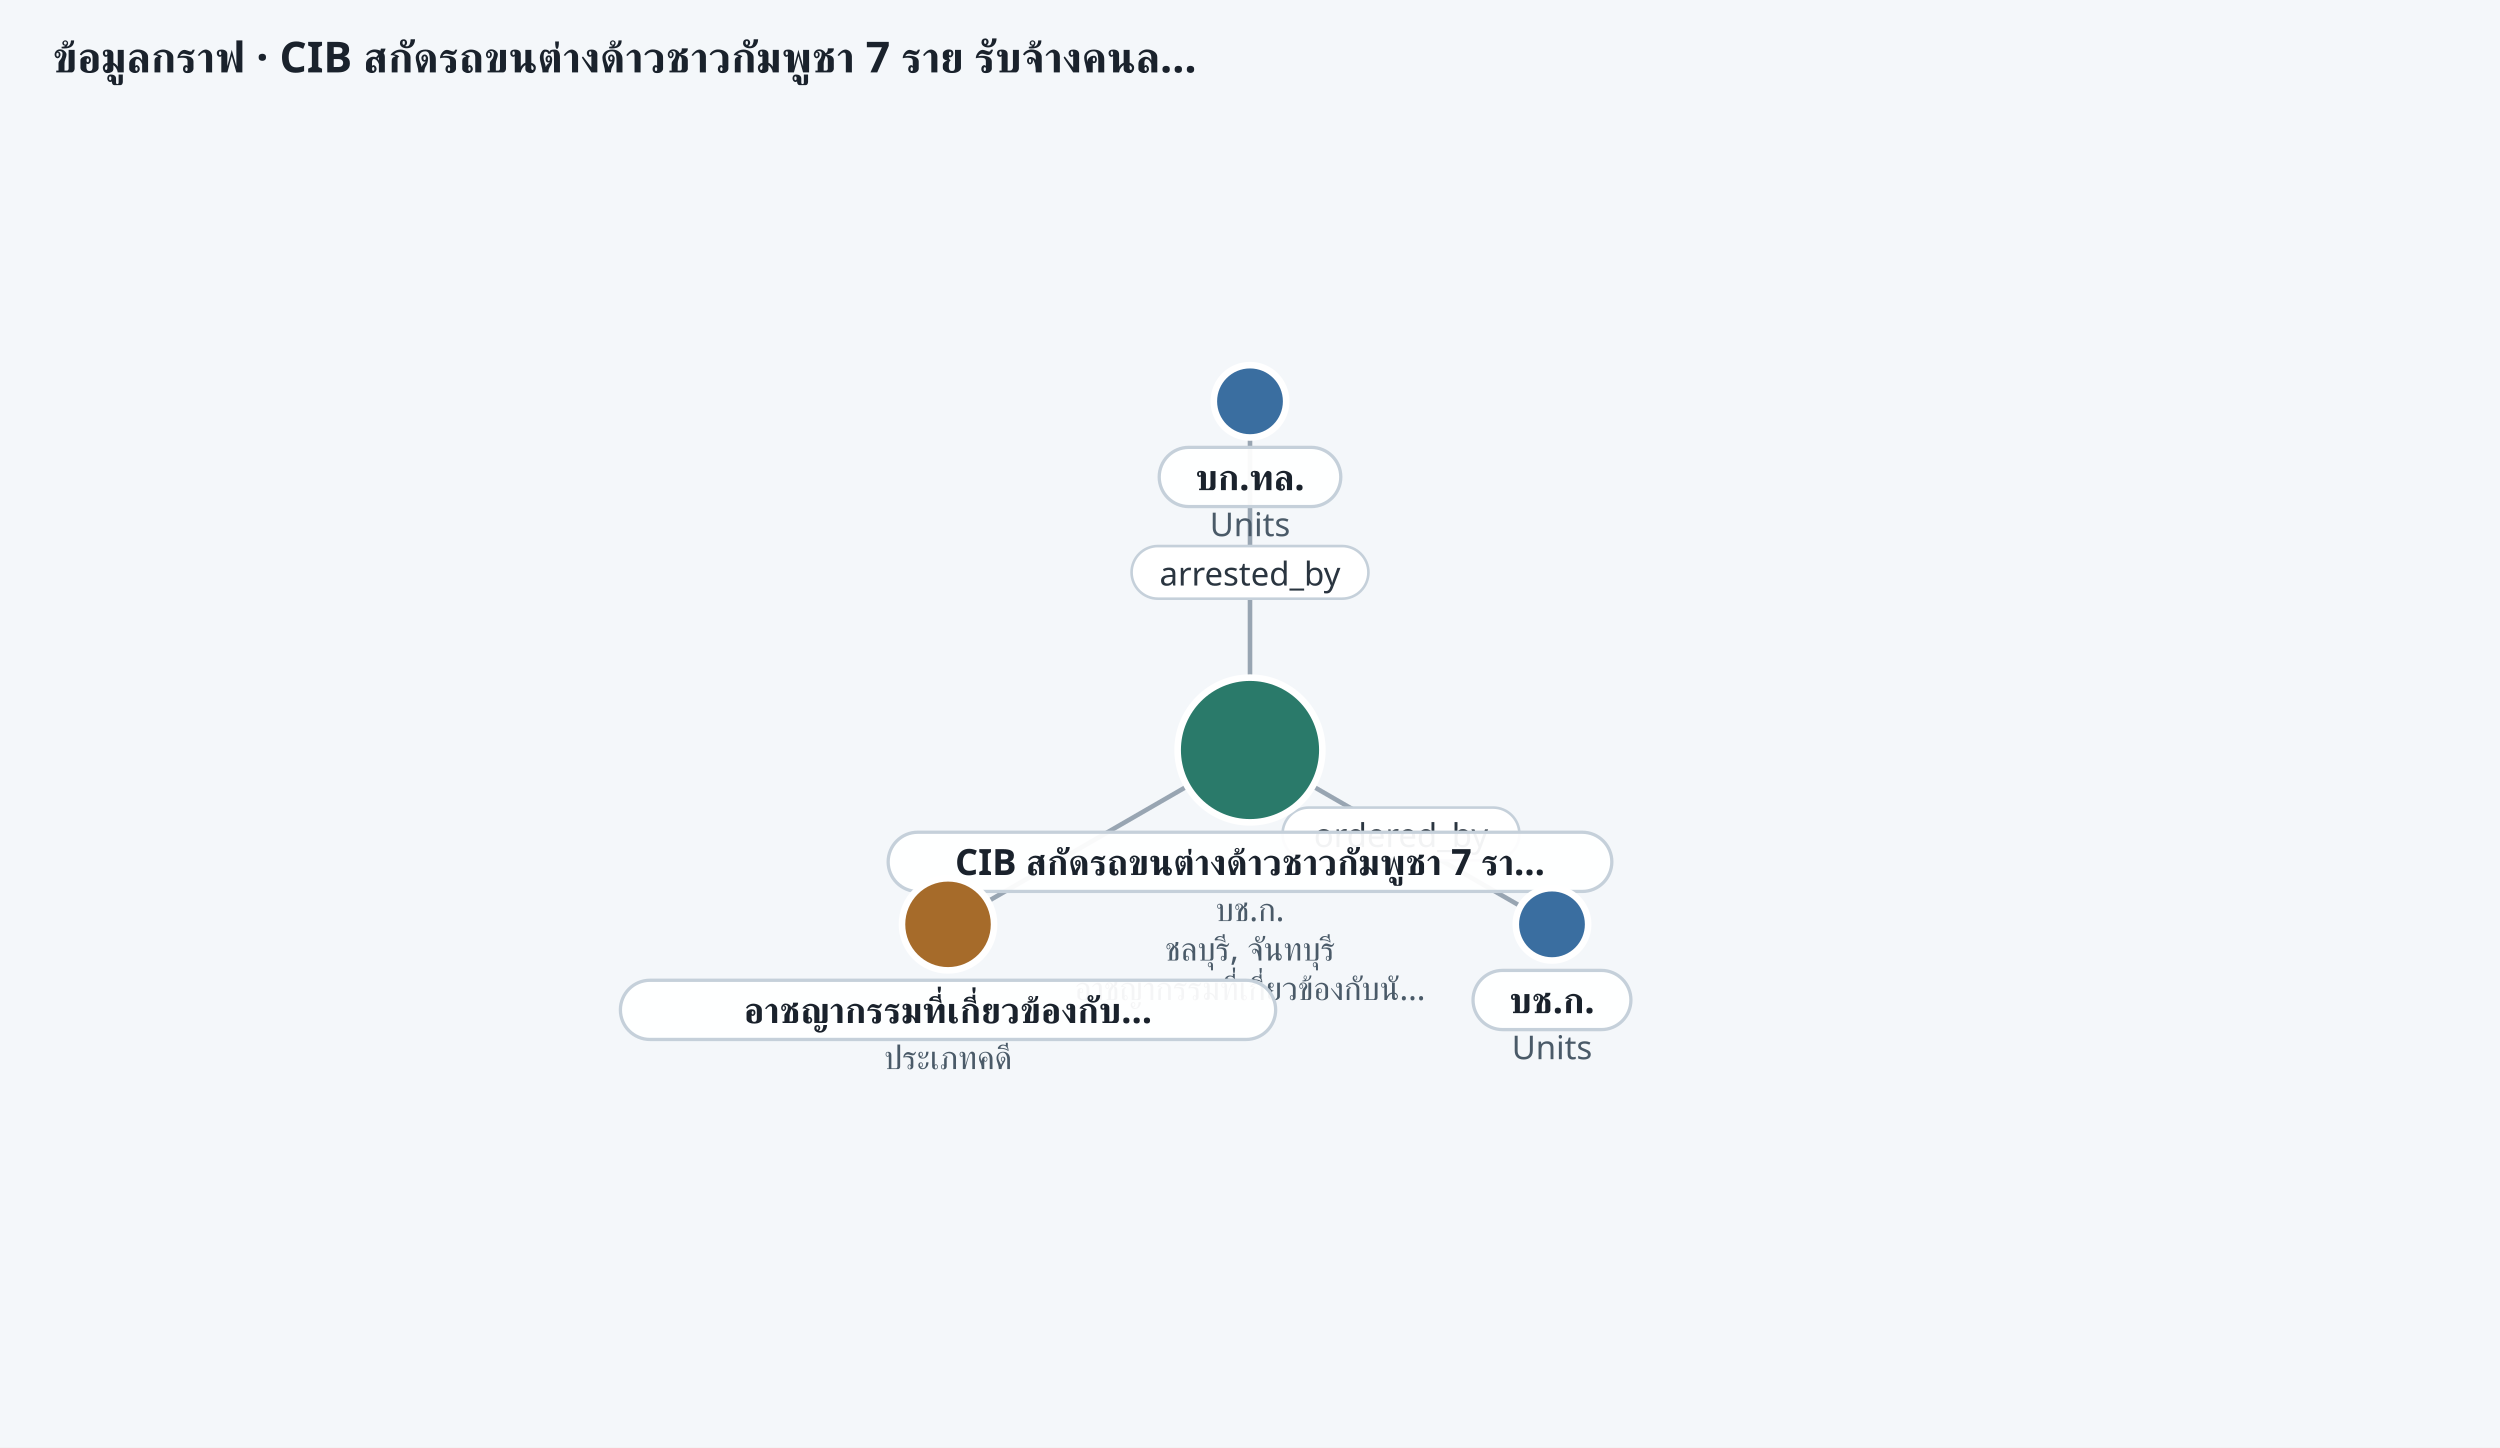
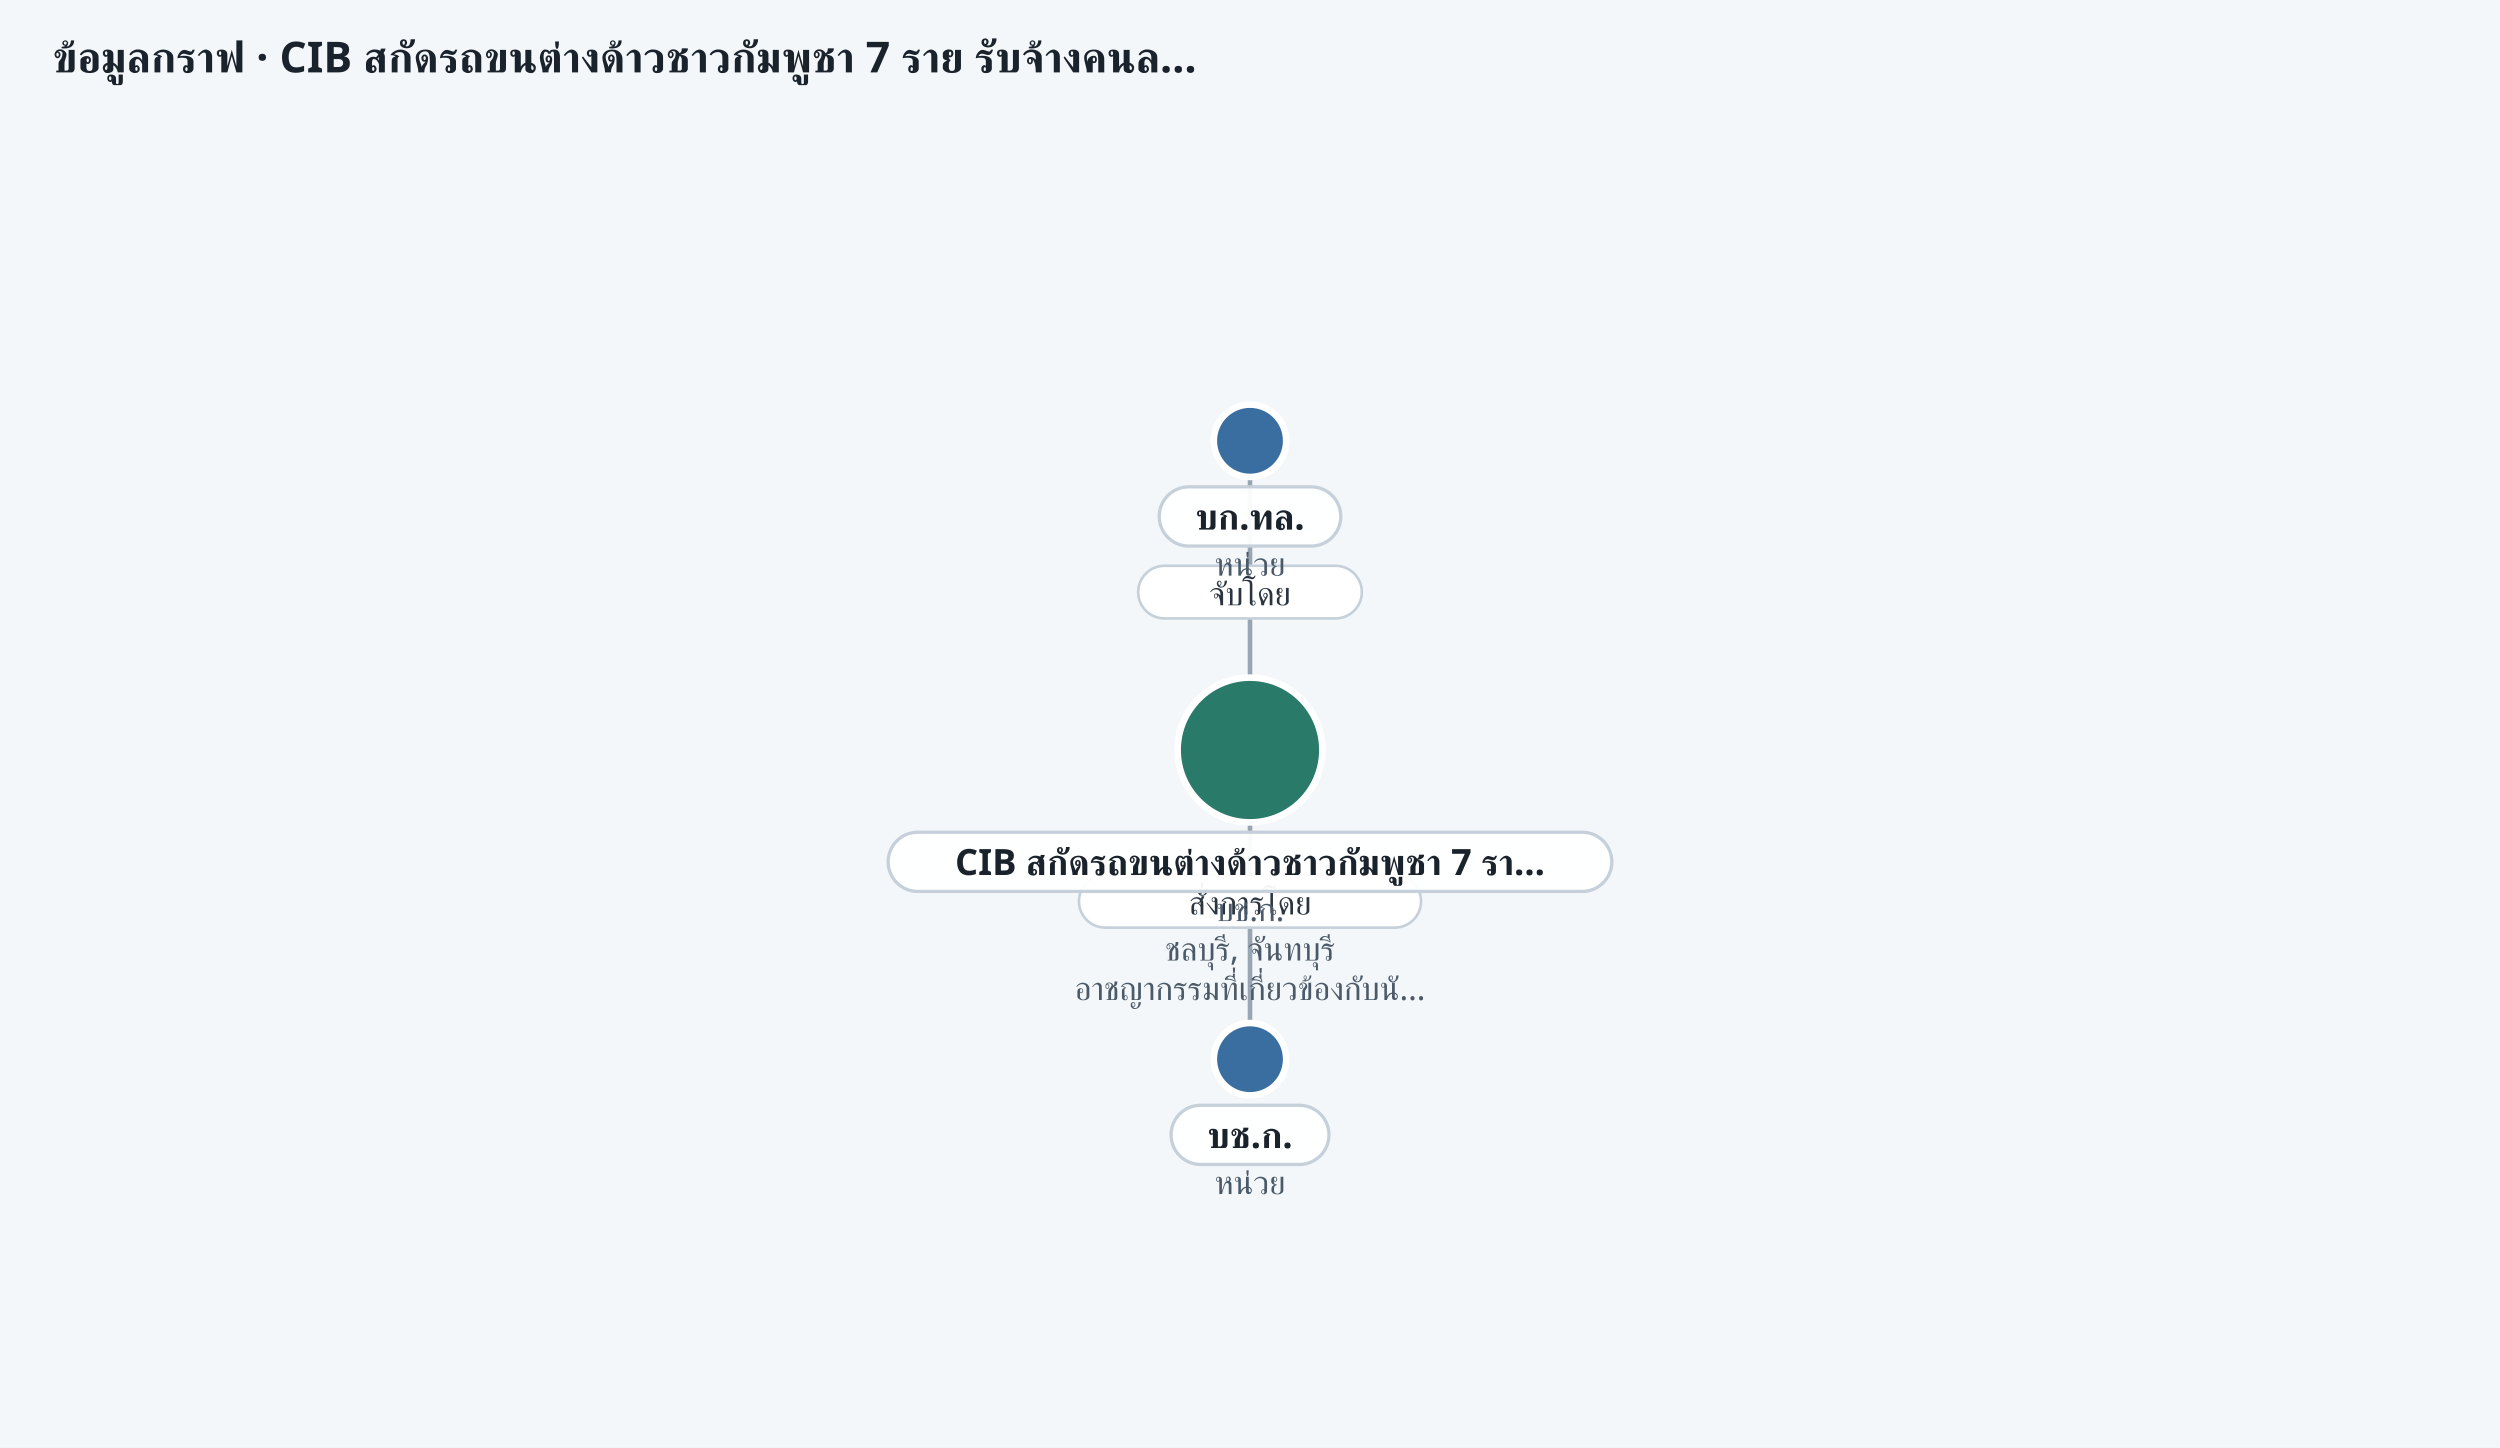
<svg xmlns="http://www.w3.org/2000/svg" width="760" height="440" viewBox="0 0 760 440" role="img" aria-label="ego graph 20261023-tourist-03">
  <rect width="100%" height="100%" fill="#f4f7fa" />
  <text x="16" y="22" font-size="13" font-weight="700" fill="#1a222c" font-family="Sarabun, Anuphan, sans-serif">ข้อมูลกราฟ · CIB สกัดรถขนต่างด้าวชาวกัมพูชา 7 ราย รับจ้างคนล…</text>
-   <line x1="380.0" y1="228.0" x2="380.0" y2="122.0" stroke="#7a8a9a" stroke-width="1.4" opacity="0.75" />
-   <rect x="344.0" y="166.0" width="72" height="16" rx="8" fill="#fff" stroke="#c5d0da" stroke-width="0.8" />
-   <text x="380.0" y="178.0" text-anchor="middle" font-size="10" fill="#2a3540" font-family="Sarabun, Anuphan, sans-serif">arrested_by</text>
-   <line x1="380.0" y1="228.0" x2="471.8" y2="281.0" stroke="#7a8a9a" stroke-width="1.4" opacity="0.75" />
-   <rect x="389.9" y="245.5" width="72" height="16" rx="8" fill="#fff" stroke="#c5d0da" stroke-width="0.8" />
-   <text x="425.9" y="257.5" text-anchor="middle" font-size="10" fill="#2a3540" font-family="Sarabun, Anuphan, sans-serif">ordered_by</text>
-   <line x1="380.0" y1="228.0" x2="288.2" y2="281.0" stroke="#7a8a9a" stroke-width="1.4" opacity="0.75" />
+   <line x1="380.0" y1="228.0" x2="380.0" y2="134.0" stroke="#7a8a9a" stroke-width="1.4" opacity="0.75" />
+   <rect x="346.0" y="172.0" width="68.0" height="16" rx="8" fill="#fff" stroke="#c5d0da" stroke-width="0.8" />
+   <text x="380.0" y="184.0" text-anchor="middle" font-size="10" fill="#2a3540" font-family="Sarabun, Anuphan, sans-serif">จับโดย</text>
+   <line x1="380.0" y1="228.0" x2="380.0" y2="322.0" stroke="#7a8a9a" stroke-width="1.4" opacity="0.75" />
+   <rect x="328.0" y="266.0" width="104.0" height="16" rx="8" fill="#fff" stroke="#c5d0da" stroke-width="0.8" />
+   <text x="380.0" y="278.0" text-anchor="middle" font-size="10" fill="#2a3540" font-family="Sarabun, Anuphan, sans-serif">สั่งการโดย</text>
  <circle cx="380.0" cy="228.0" r="22" fill="#2a7a6a" stroke="#fff" stroke-width="2" />
  <rect x="270.0" y="253.0" width="220.0" height="18" rx="9" fill="rgba(255,255,255,0.94)" stroke="#c5d0da" />
  <text x="380.0" y="266.0" text-anchor="middle" font-size="11" font-weight="600" fill="#1a222c" font-family="Sarabun, Anuphan, sans-serif">CIB สกัดรถขนต่างด้าวชาวกัมพูชา 7 รา…</text>
  <text x="380.0" y="280.0" text-anchor="middle" font-size="10" fill="#4a5a68" font-family="Sarabun, Anuphan, sans-serif">บช.ก.</text>
  <text x="380.0" y="292.0" text-anchor="middle" font-size="10" fill="#4a5a68" font-family="Sarabun, Anuphan, sans-serif">ชลบุรี, จันทบุรี</text>
  <text x="380.0" y="304.0" text-anchor="middle" font-size="10" fill="#4a5a68" font-family="Sarabun, Anuphan, sans-serif">อาชญากรรมที่เกี่ยวข้องกับนั…</text>
-   <circle cx="380.0" cy="122.0" r="11" fill="#3a6ea0" stroke="#fff" stroke-width="2" />
-   <rect x="352.4" y="136.0" width="55.2" height="18" rx="9" fill="rgba(255,255,255,0.94)" stroke="#c5d0da" />
-   <text x="380.0" y="149.0" text-anchor="middle" font-size="11" font-weight="600" fill="#1a222c" font-family="Sarabun, Anuphan, sans-serif">บก.ทล.</text>
-   <text x="380.0" y="163.0" text-anchor="middle" font-size="10" fill="#4a5a68" font-family="Sarabun, Anuphan, sans-serif">Units</text>
-   <circle cx="471.8" cy="281.0" r="11" fill="#3a6ea0" stroke="#fff" stroke-width="2" />
-   <rect x="447.8" y="295.0" width="48.0" height="18" rx="9" fill="rgba(255,255,255,0.94)" stroke="#c5d0da" />
-   <text x="471.8" y="308.0" text-anchor="middle" font-size="11" font-weight="600" fill="#1a222c" font-family="Sarabun, Anuphan, sans-serif">บช.ก.</text>
-   <text x="471.8" y="322.0" text-anchor="middle" font-size="10" fill="#4a5a68" font-family="Sarabun, Anuphan, sans-serif">Units</text>
-   <circle cx="288.2" cy="281.0" r="14" fill="#a66b2a" stroke="#fff" stroke-width="2" />
-   <rect x="188.6" y="298.0" width="199.2" height="18" rx="9" fill="rgba(255,255,255,0.94)" stroke="#c5d0da" />
-   <text x="288.2" y="311.0" text-anchor="middle" font-size="11" font-weight="600" fill="#1a222c" font-family="Sarabun, Anuphan, sans-serif">อาชญากรรมที่เกี่ยวข้องกับ…</text>
-   <text x="288.2" y="325.0" text-anchor="middle" font-size="10" fill="#4a5a68" font-family="Sarabun, Anuphan, sans-serif">ประเภทคดี</text>
+   <circle cx="380.0" cy="134.0" r="11" fill="#3a6ea0" stroke="#fff" stroke-width="2" />
+   <rect x="352.4" y="148.0" width="55.2" height="18" rx="9" fill="rgba(255,255,255,0.94)" stroke="#c5d0da" />
+   <text x="380.0" y="161.0" text-anchor="middle" font-size="11" font-weight="600" fill="#1a222c" font-family="Sarabun, Anuphan, sans-serif">บก.ทล.</text>
+   <text x="380.0" y="175.0" text-anchor="middle" font-size="10" fill="#4a5a68" font-family="Sarabun, Anuphan, sans-serif">หน่วย</text>
+   <circle cx="380.0" cy="322.0" r="11" fill="#3a6ea0" stroke="#fff" stroke-width="2" />
+   <rect x="356.0" y="336.0" width="48.0" height="18" rx="9" fill="rgba(255,255,255,0.94)" stroke="#c5d0da" />
+   <text x="380.0" y="349.0" text-anchor="middle" font-size="11" font-weight="600" fill="#1a222c" font-family="Sarabun, Anuphan, sans-serif">บช.ก.</text>
+   <text x="380.0" y="363.0" text-anchor="middle" font-size="10" fill="#4a5a68" font-family="Sarabun, Anuphan, sans-serif">หน่วย</text>
</svg>
